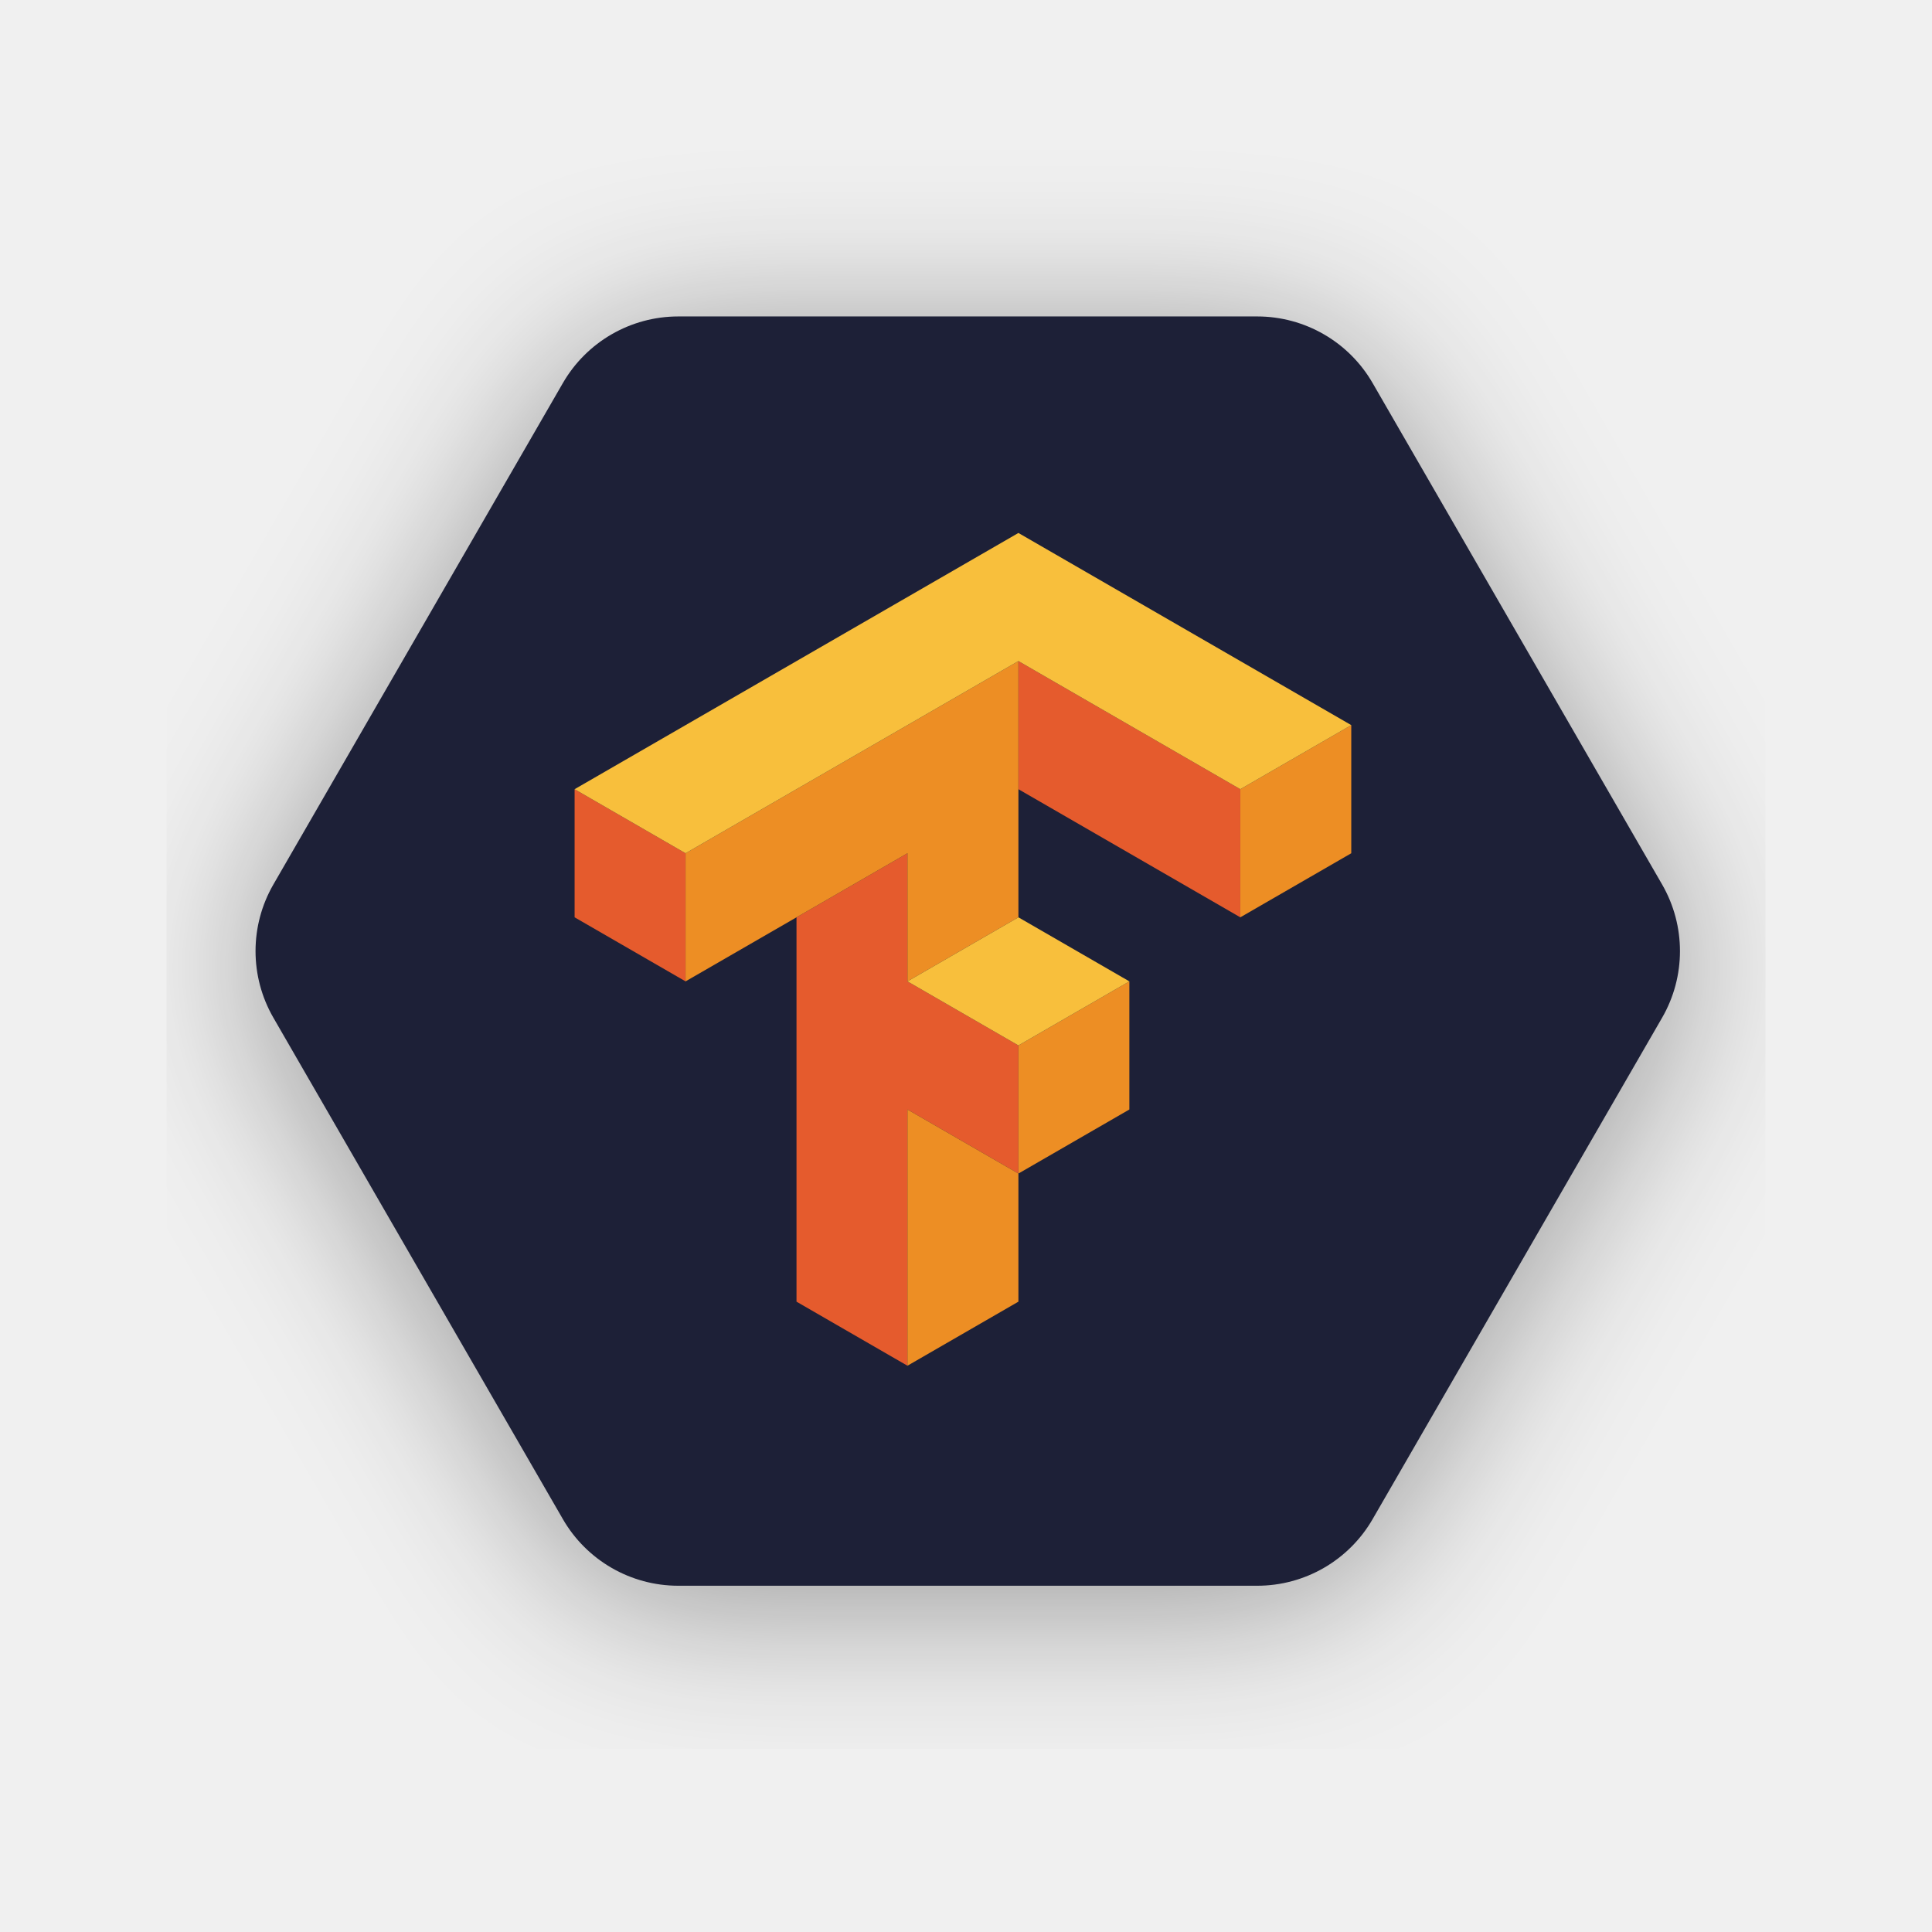
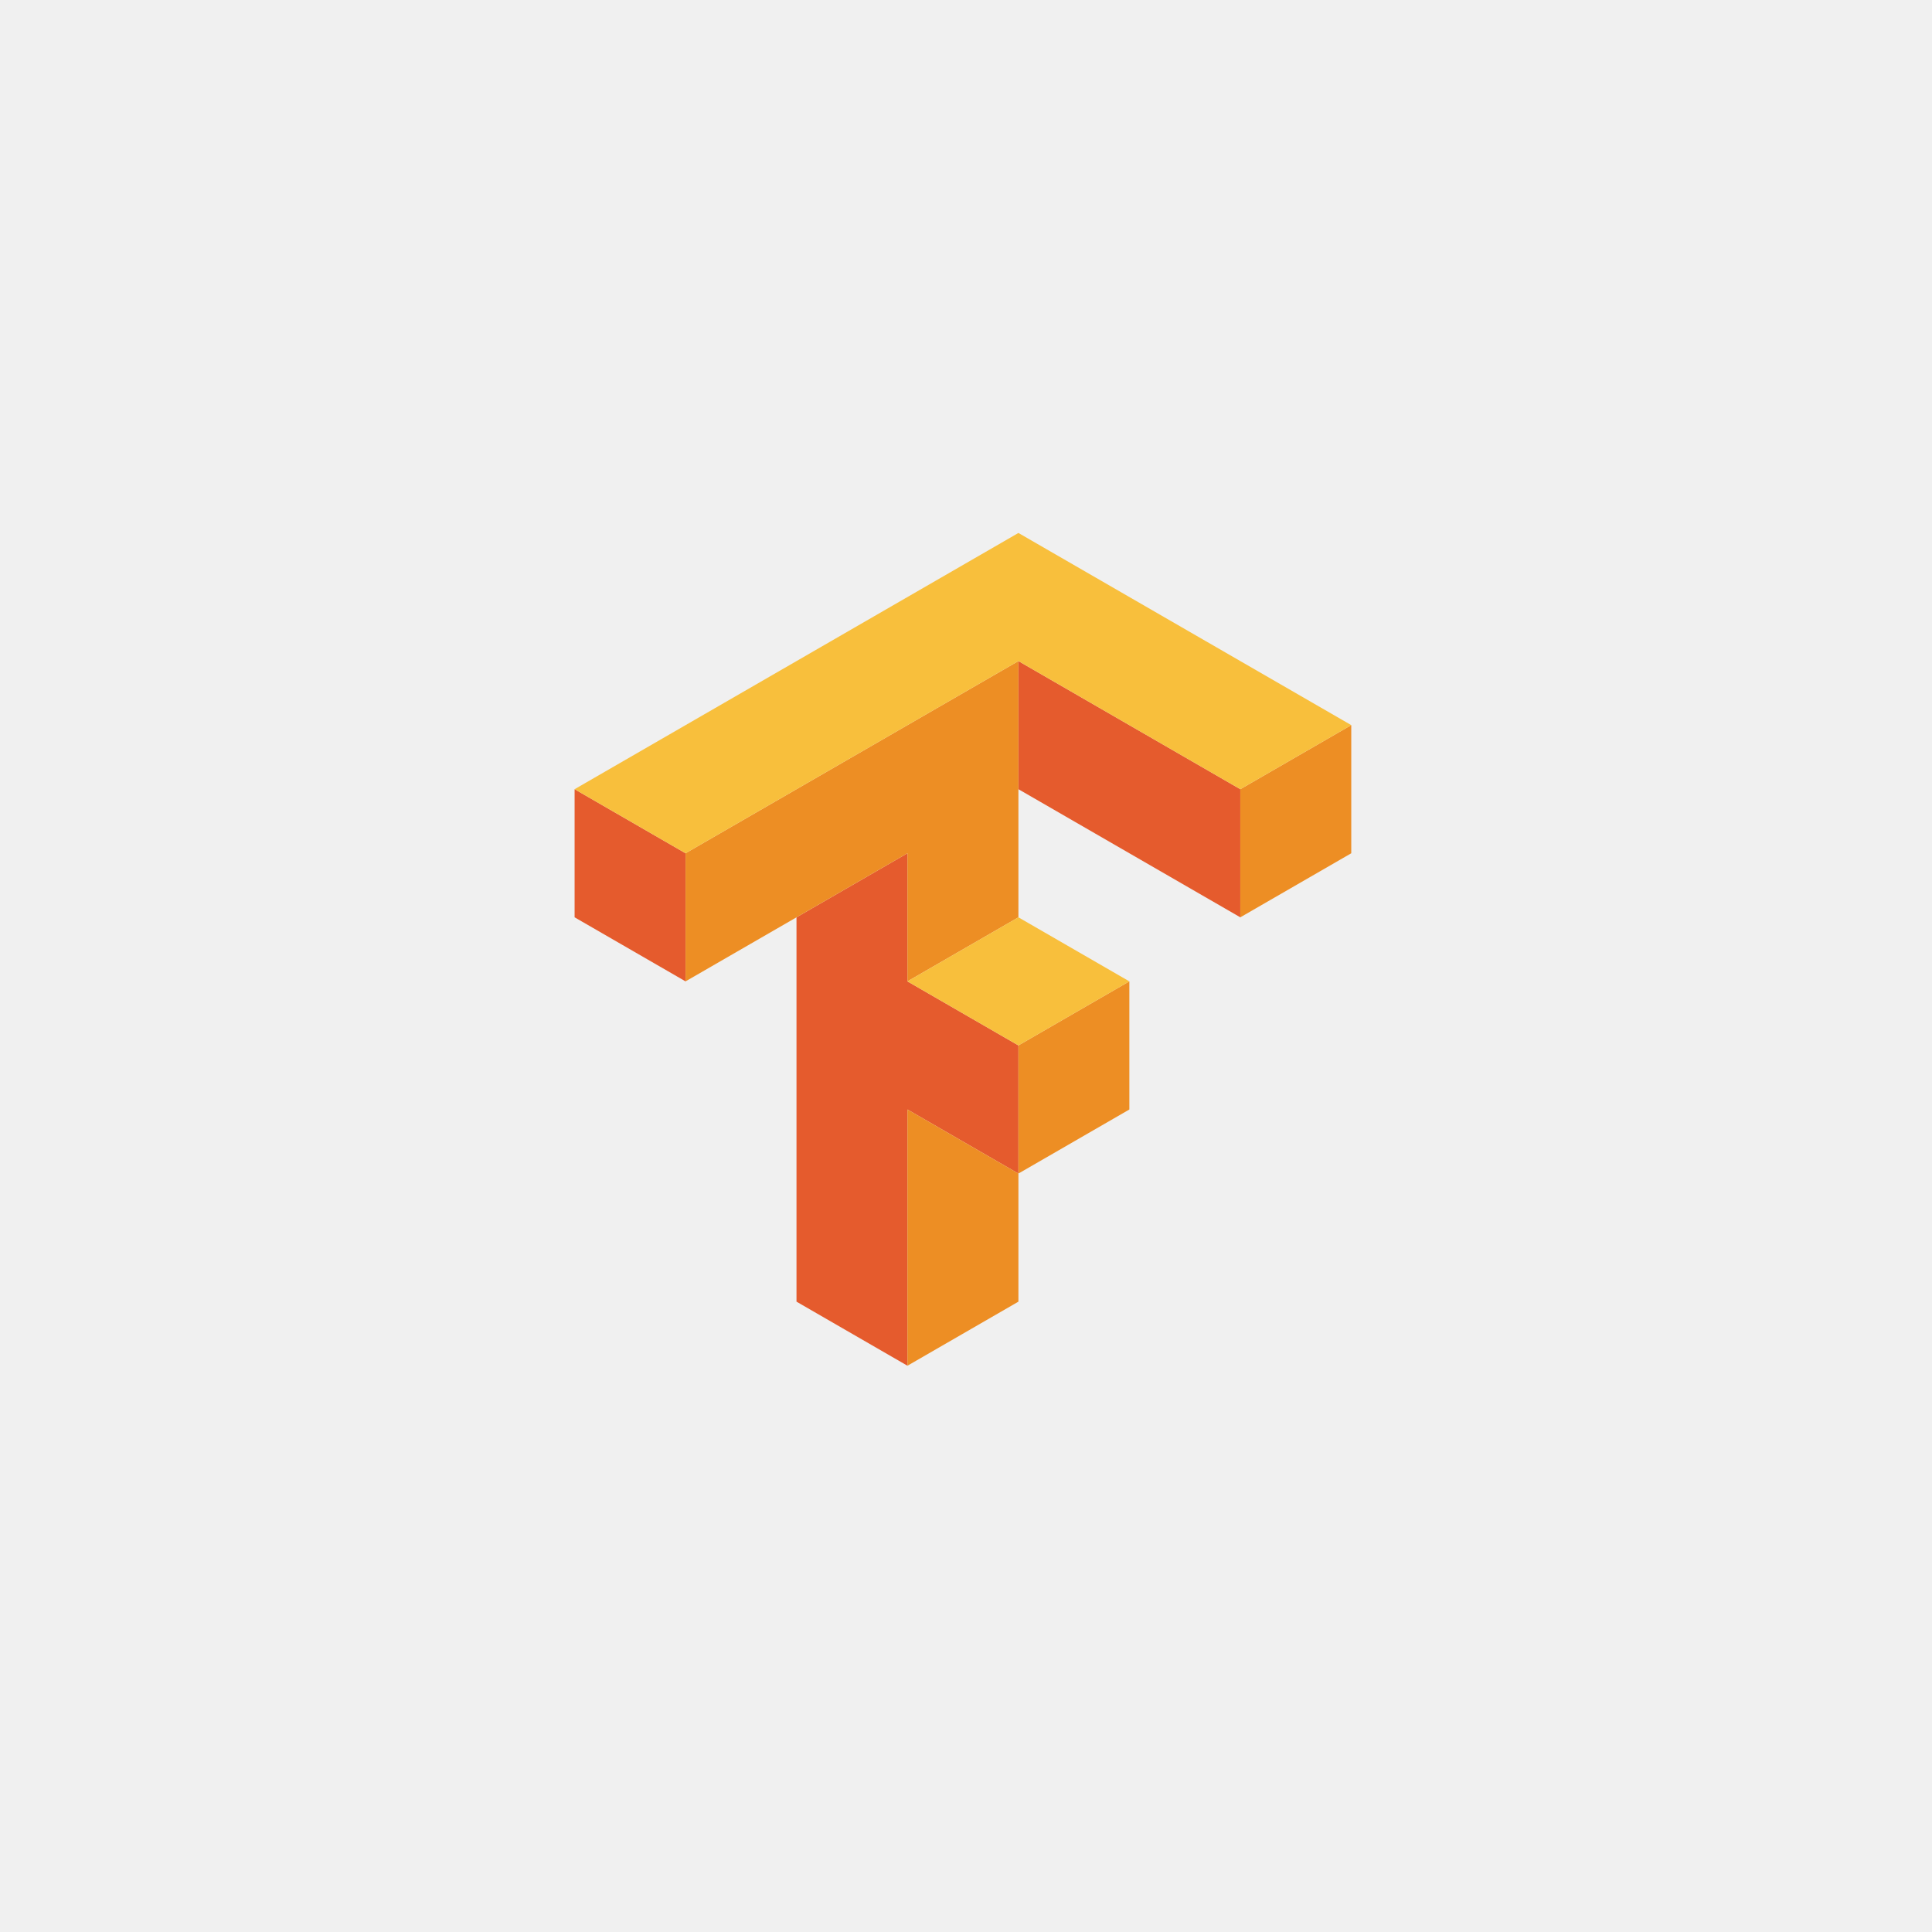
<svg xmlns="http://www.w3.org/2000/svg" width="232" height="232" viewBox="0 0 232 232" fill="none">
-   <g clip-path="url(#clip0)" filter="url(#filter0_d)">
-     <path d="M67.591 46C70.45 41.05 75.732 38 81.448 38L150.973 38C156.689 38 161.971 41.05 164.829 46L199.591 106.21C202.45 111.161 202.45 117.26 199.591 122.21L164.829 182.42C161.971 187.371 156.689 190.42 150.973 190.42L81.448 190.42C75.732 190.42 70.45 187.371 67.591 182.42L32.829 122.21C29.971 117.26 29.971 111.161 32.829 106.21L67.591 46Z" fill="#1D2037" />
-     <g clip-path="url(#clip1)">
-       <path d="M122.294 79.384V94.769L148.94 110.154V94.769L122.294 79.384ZM69 94.769V110.154L82.323 117.846V102.462L69 94.769ZM108.969 102.462L95.646 110.154V156.307L108.969 164V133.231L122.294 140.924V125.538L108.969 117.846V102.462Z" fill="#E55B2D" />
-       <path d="M122.294 79.384L82.323 102.462V117.846L108.969 102.462V117.846L122.294 110.154V79.384ZM162.264 87.076L148.94 94.769V110.154L162.264 102.462V87.076ZM135.617 117.846L122.294 125.538V140.924L135.617 133.231V117.846ZM122.294 140.924L108.969 133.231V164L122.294 156.307V140.924Z" fill="#ED8E24" />
-       <path d="M122.294 64L69 94.769L82.323 102.462L122.294 79.384L148.94 94.769L162.265 87.076L122.294 64ZM122.294 110.154L108.969 117.846L122.294 125.538L135.617 117.846L122.294 110.154Z" fill="#F8BF3C" />
-     </g>
-   </g>
-   <defs>
-     <filter id="filter0_d" x="0" y="0" width="232" height="232" filterUnits="userSpaceOnUse" color-interpolation-filters="sRGB">
-       <feFlood flood-opacity="0" result="BackgroundImageFix" />
-       <feColorMatrix in="SourceAlpha" type="matrix" values="0 0 0 0 0 0 0 0 0 0 0 0 0 0 0 0 0 0 127 0" />
-       <feOffset dy="2" />
-       <feGaussianBlur stdDeviation="10" />
-       <feColorMatrix type="matrix" values="0 0 0 0 0 0 0 0 0 0 0 0 0 0 0 0 0 0 0.375 0" />
-       <feBlend mode="normal" in2="BackgroundImageFix" result="effect1_dropShadow" />
-       <feBlend mode="normal" in="SourceGraphic" in2="effect1_dropShadow" result="shape" />
-     </filter>
-     <clipPath id="clip0">
-       <rect width="192" height="192" fill="white" transform="translate(20 18)" />
-     </clipPath>
-     <clipPath id="clip1">
-       <rect width="93.264" height="100" fill="white" transform="translate(69 64)" />
-     </clipPath>
-   </defs>
+   <path d="M122.294 79.384V94.769L148.94 110.154V94.769L122.294 79.384ZM69 94.769V110.154L82.323 117.846V102.462L69 94.769ZM108.969 102.462L95.646 110.154V156.307L108.969 164V133.231L122.294 140.924V125.538L108.969 117.846V102.462Z" fill="#E55B2D" />
+   <path d="M122.294 79.384L82.323 102.462V117.846L108.969 102.462V117.846L122.294 110.154V79.384ZM162.264 87.076L148.94 94.769V110.154L162.264 102.462V87.076ZM135.617 117.846L122.294 125.538V140.924L135.617 133.231V117.846ZM122.294 140.924L108.969 133.231V164L122.294 156.307V140.924Z" fill="#ED8E24" />
+   <path d="M122.294 64L69 94.769L82.323 102.462L122.294 79.384L148.94 94.769L162.265 87.076L122.294 64ZM122.294 110.154L108.969 117.846L122.294 125.538L135.617 117.846L122.294 110.154Z" fill="#F8BF3C" />
</svg>
